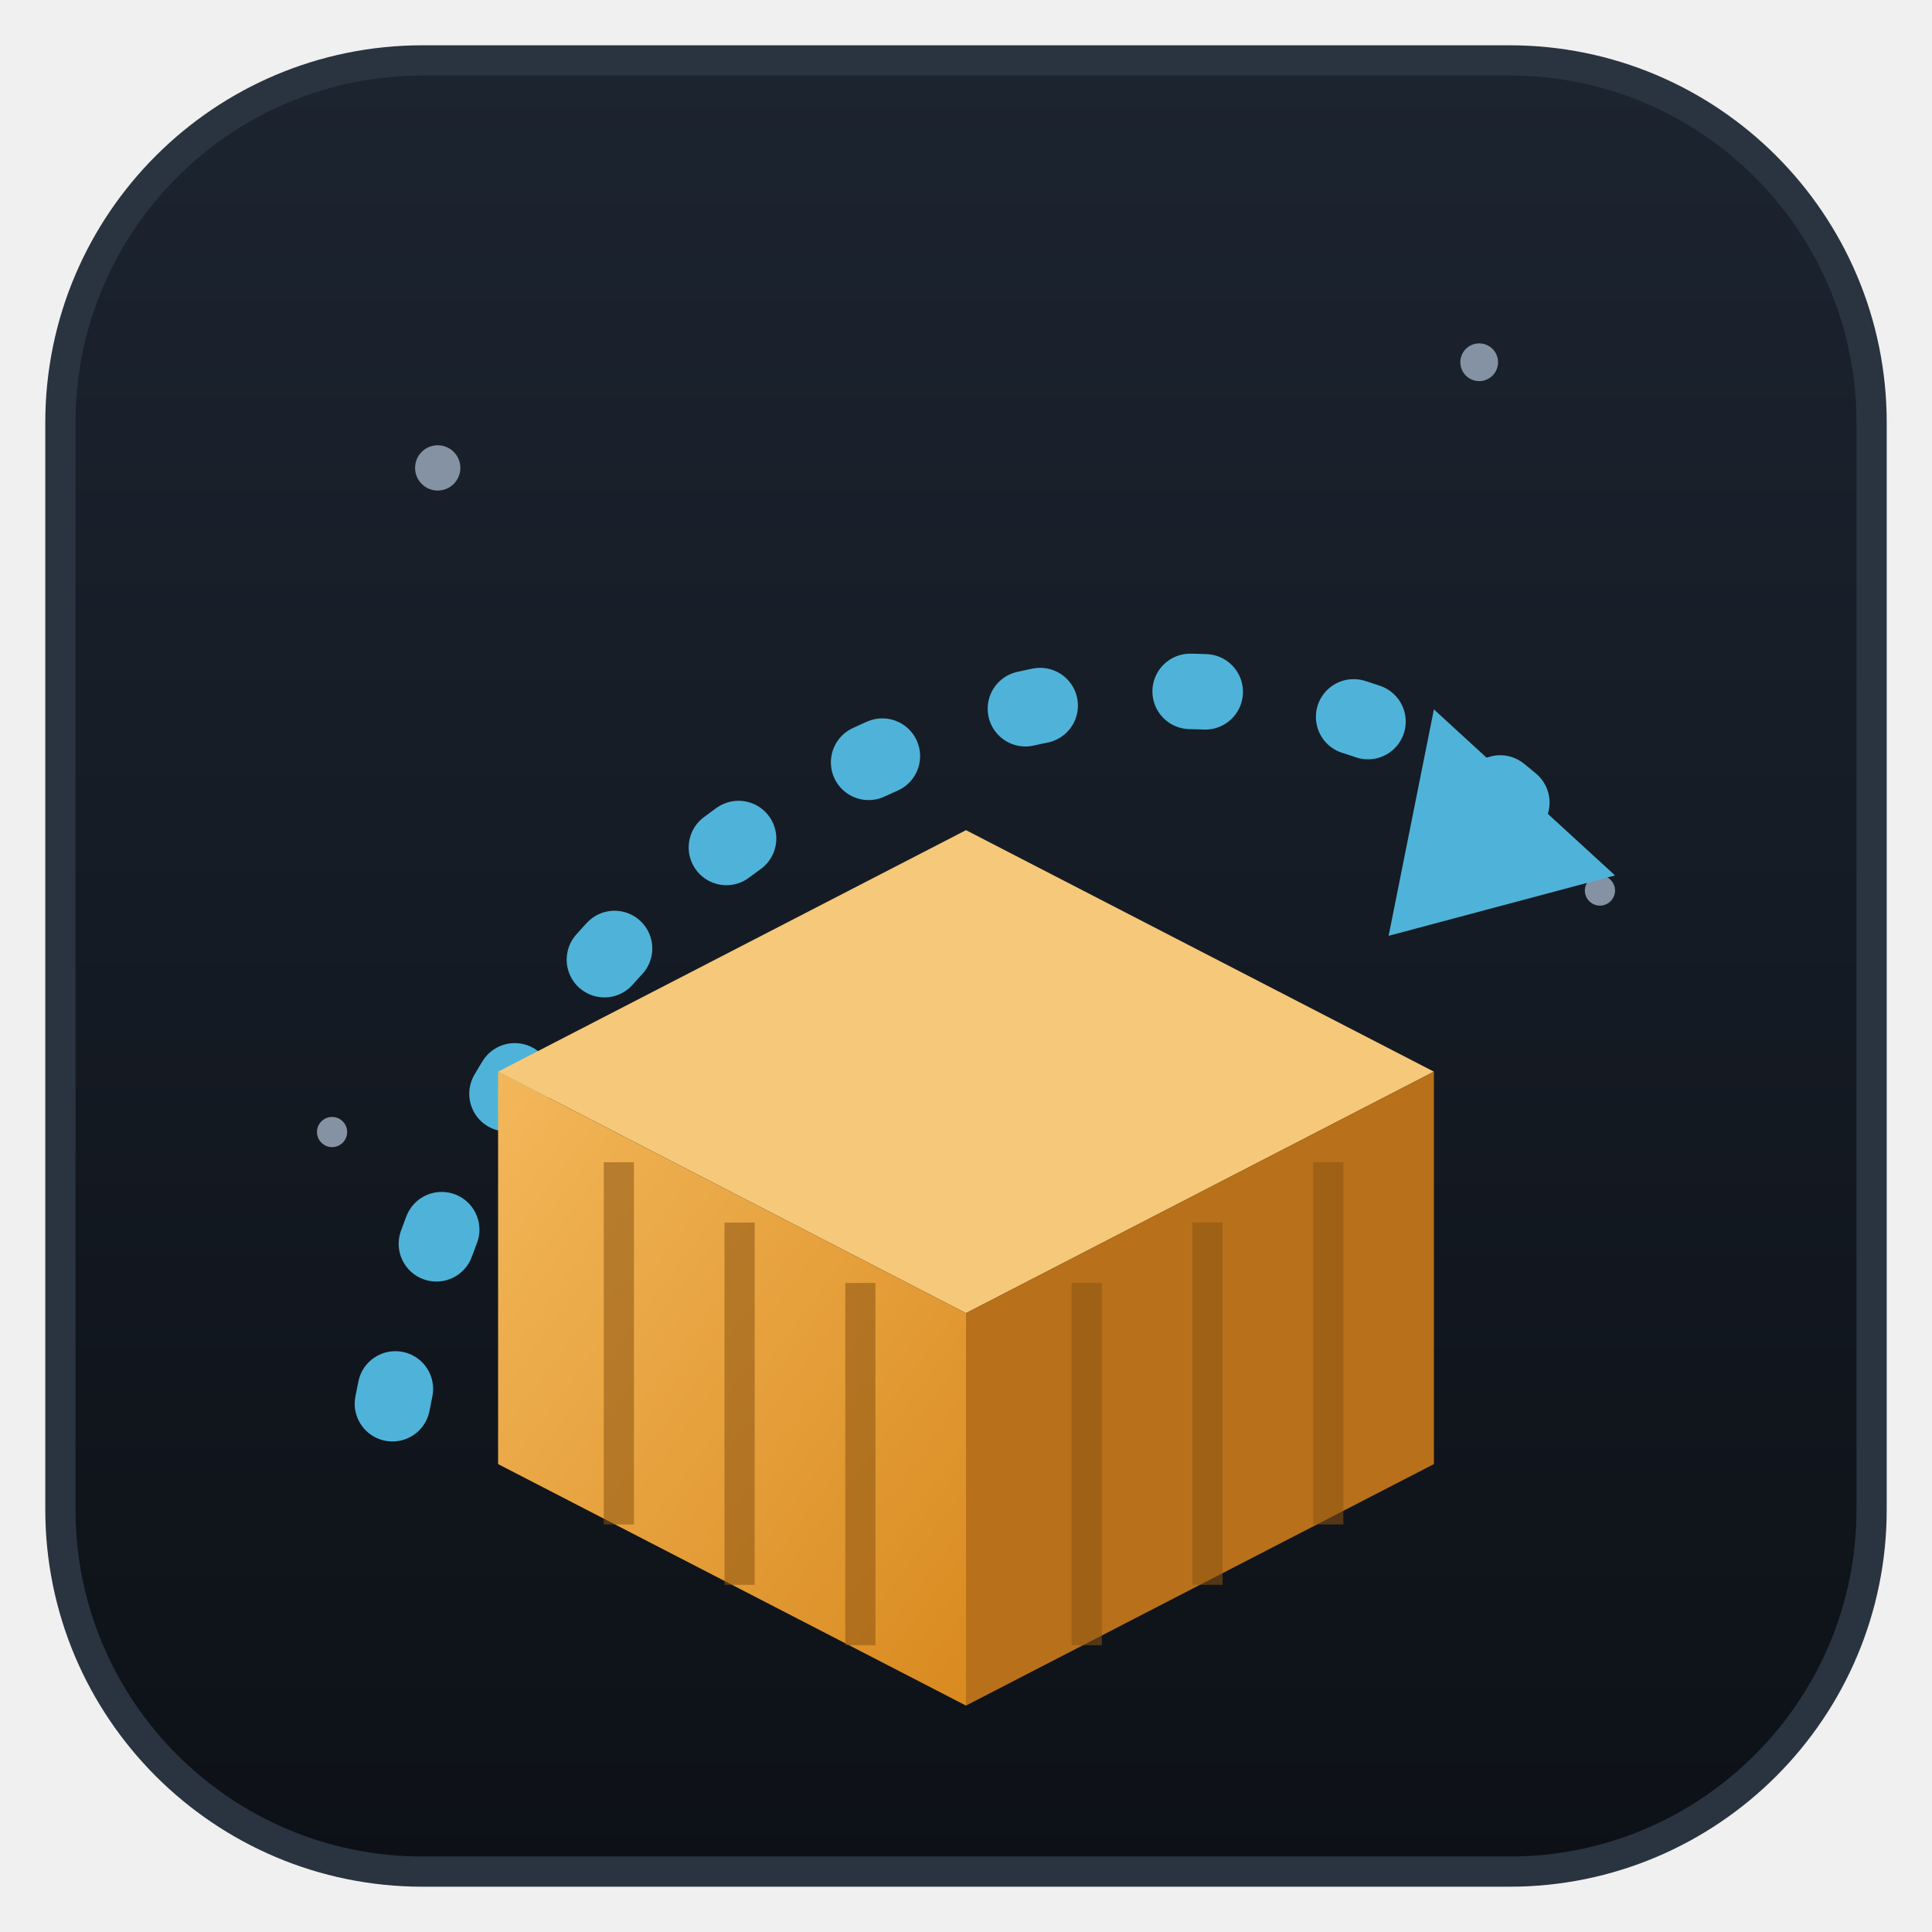
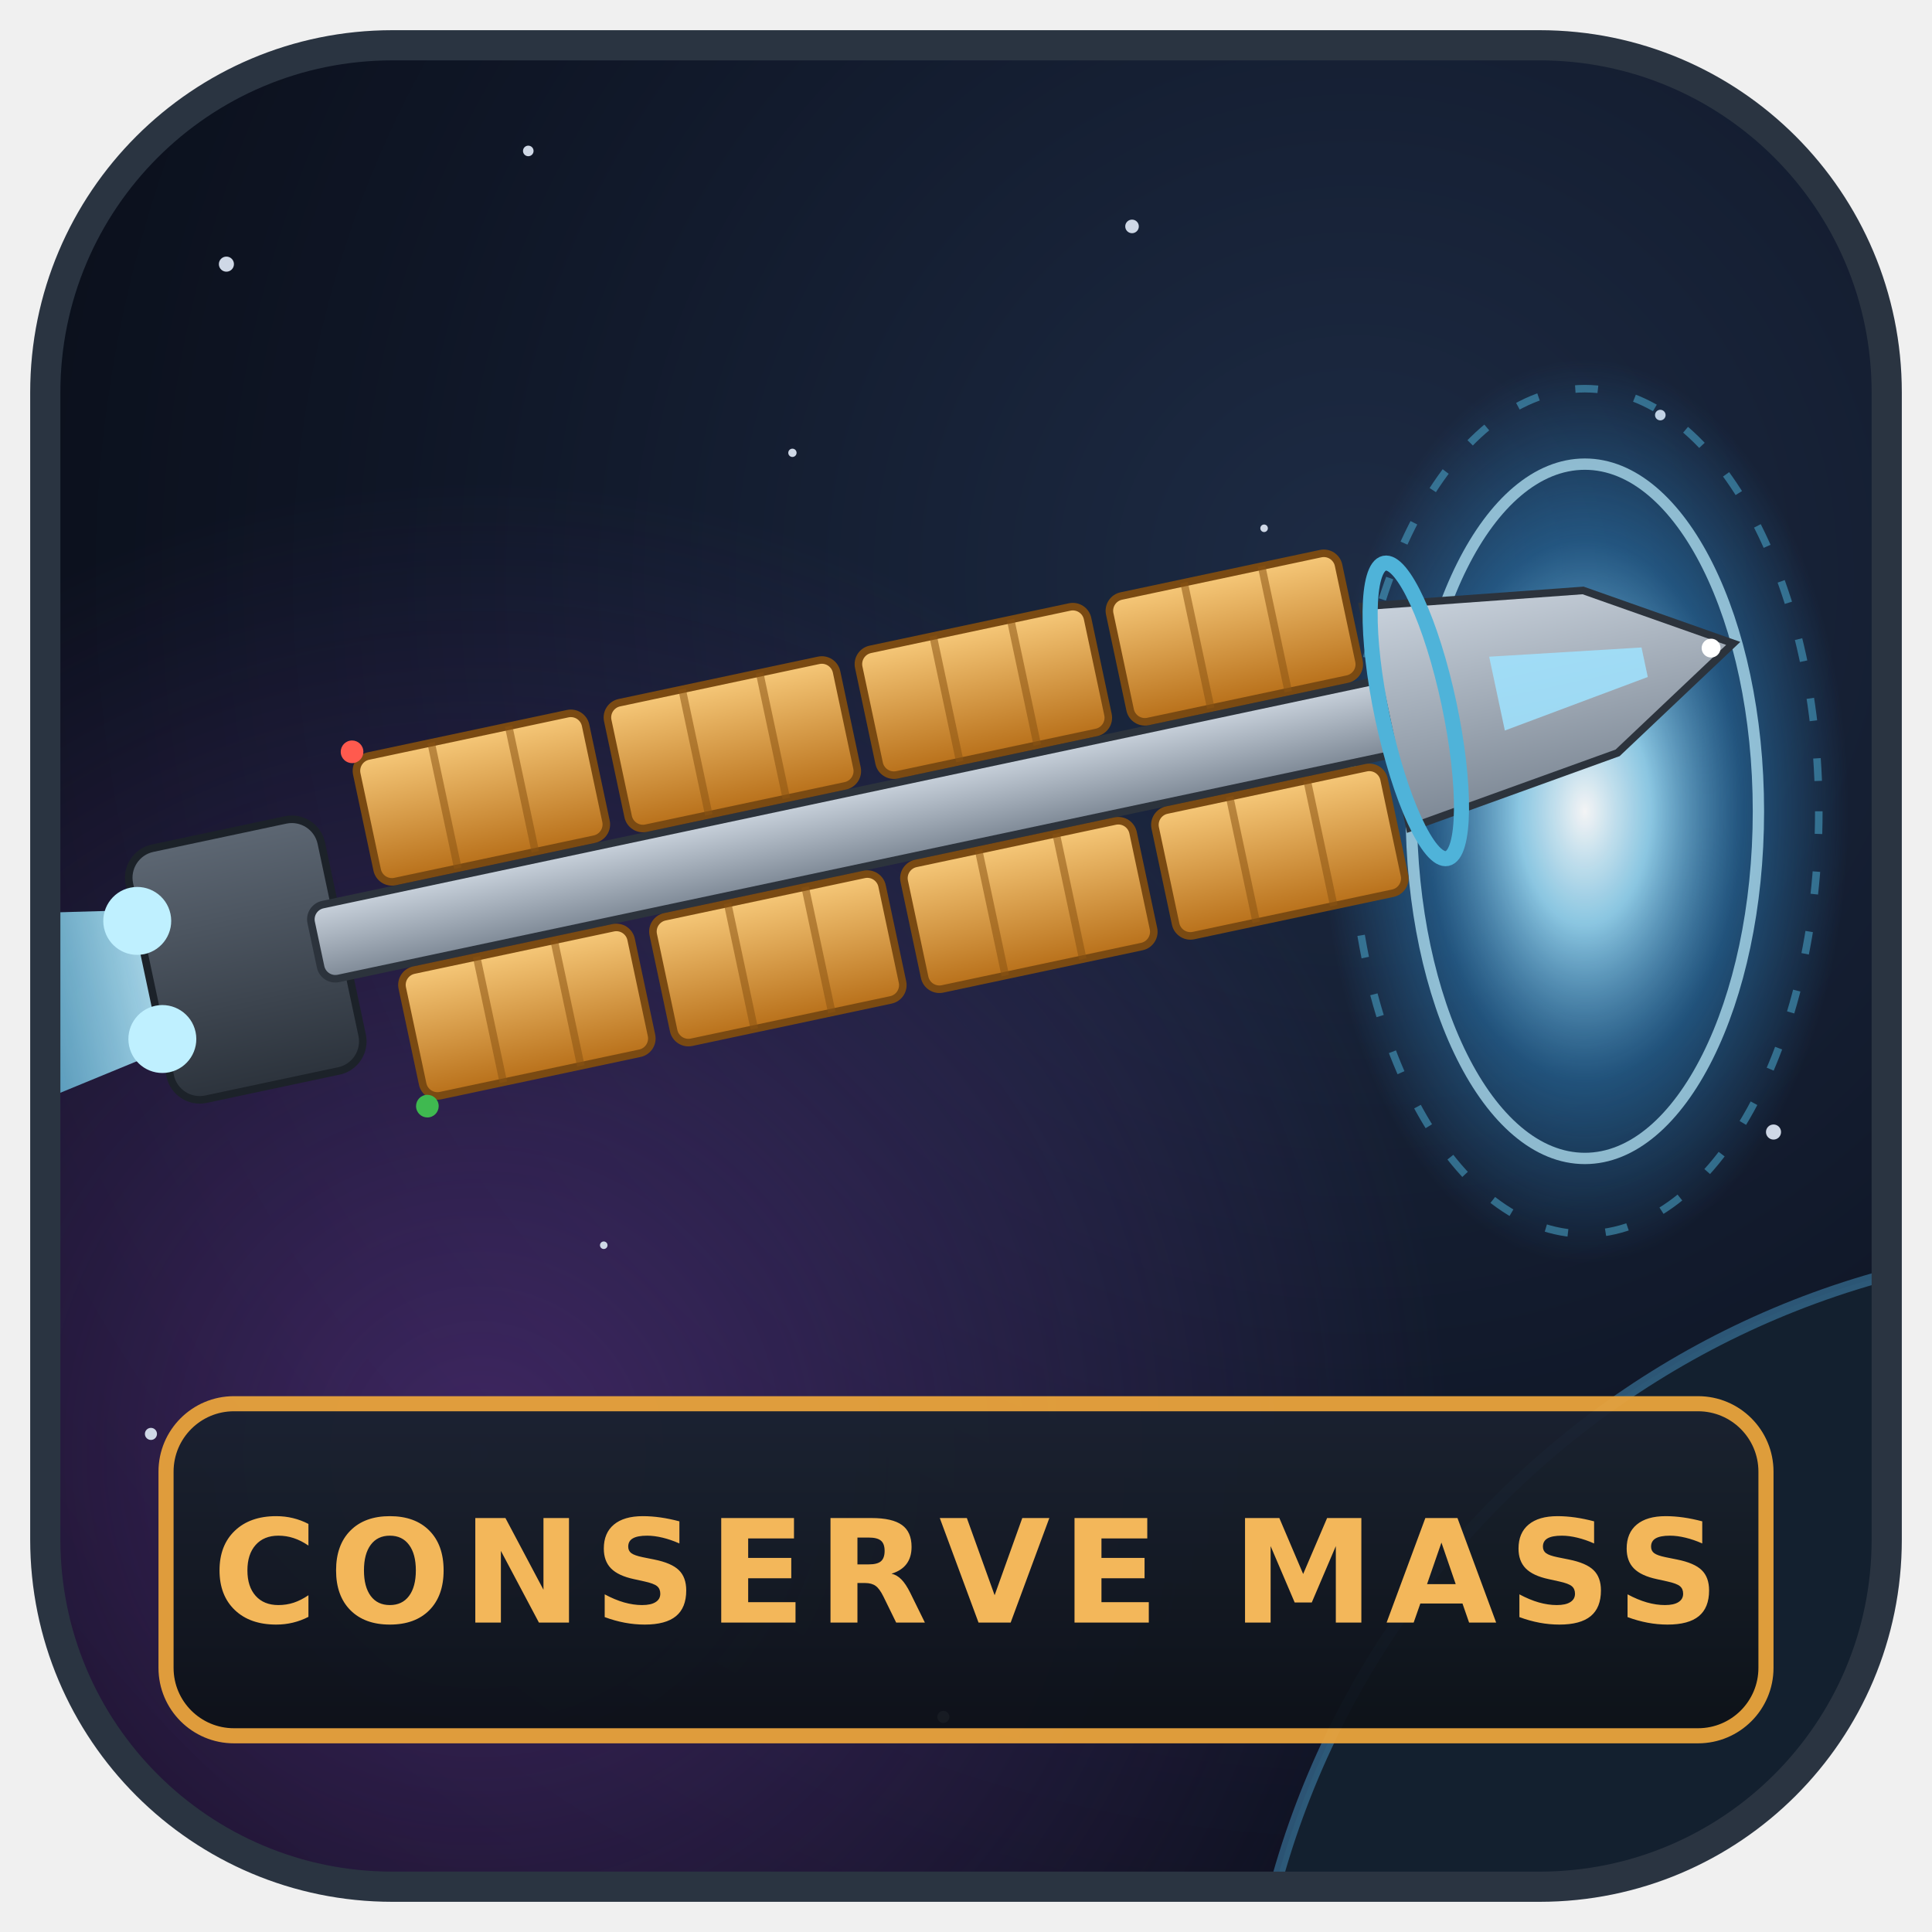
- <svg xmlns="http://www.w3.org/2000/svg" viewBox="0 0 256 256">
+ <svg xmlns="http://www.w3.org/2000/svg" viewBox="0 0 512 512">
  <defs>
-     <linearGradient id="bg" x1="0" y1="0" x2="0" y2="1">
-       <stop offset="0" stop-color="#1c2430" />
+     <radialGradient id="space" cx="0.7" cy="0.3" r="0.9">
+       <stop offset="0" stop-color="#1d2b44" />
+       <stop offset="0.55" stop-color="#0f1626" />
+       <stop offset="1" stop-color="#070a12" />
+     </radialGradient>
+     <radialGradient id="nebula" cx="0.25" cy="0.75" r="0.5">
+       <stop offset="0" stop-color="#7a3fb0" stop-opacity=".45" />
+       <stop offset="1" stop-color="#7a3fb0" stop-opacity="0" />
+     </radialGradient>
+     <radialGradient id="portal" cx="0.5" cy="0.5" r="0.5">
+       <stop offset="0" stop-color="#ffffff" stop-opacity=".95" />
+       <stop offset="0.25" stop-color="#9fe3ff" stop-opacity=".85" />
+       <stop offset="0.6" stop-color="#2f8fd1" stop-opacity=".45" />
+       <stop offset="1" stop-color="#2f8fd1" stop-opacity="0" />
+     </radialGradient>
+     <linearGradient id="hullTop" x1="0" y1="0" x2="0" y2="1">
+       <stop offset="0" stop-color="#c9d2dc" />
+       <stop offset="1" stop-color="#7d8895" />
+     </linearGradient>
+     <linearGradient id="hullSide" x1="0" y1="0" x2="0" y2="1">
+       <stop offset="0" stop-color="#5d6773" />
+       <stop offset="1" stop-color="#2c333c" />
+     </linearGradient>
+     <linearGradient id="pod" x1="0" y1="0" x2="0" y2="1">
+       <stop offset="0" stop-color="#f6c879" />
+       <stop offset="1" stop-color="#b8701a" />
+     </linearGradient>
+     <linearGradient id="thrust" x1="1" y1="0" x2="0" y2="0">
+       <stop offset="0" stop-color="#bff0ff" />
+       <stop offset="0.4" stop-color="#4fb3d9" stop-opacity=".8" />
+       <stop offset="1" stop-color="#4fb3d9" stop-opacity="0" />
+     </linearGradient>
+     <linearGradient id="plate" x1="0" y1="0" x2="0" y2="1">
+       <stop offset="0" stop-color="#1a2230" />
      <stop offset="1" stop-color="#0d1117" />
    </linearGradient>
-     <linearGradient id="amber" x1="0" y1="0" x2="1" y2="1">
-       <stop offset="0" stop-color="#f3b75a" />
-       <stop offset="1" stop-color="#d98a1f" />
-     </linearGradient>
+     <clipPath id="frame">
+       <rect x="12" y="12" width="488" height="488" rx="92" />
+     </clipPath>
  </defs>
-   <rect x="8" y="8" width="240" height="240" rx="48" fill="url(#bg)" stroke="#2a3441" stroke-width="4" />
-   <circle cx="58" cy="62" r="3" fill="#8592a3" />
-   <circle cx="196" cy="48" r="2.5" fill="#8592a3" />
-   <circle cx="212" cy="118" r="2" fill="#8592a3" />
-   <circle cx="44" cy="150" r="2" fill="#8592a3" />
-   <path d="M52 186 C 70 92, 170 70, 206 112" fill="none" stroke="#4fb3d9" stroke-width="10" stroke-linecap="round" stroke-dasharray="2 20" />
-   <path d="M190 94 L214 116 L184 124 Z" fill="#4fb3d9" />
-   <g transform="translate(128 160)">
-     <path d="M-62 -18 L0 -50 L62 -18 L0 14 Z" fill="#f6c879" />
-     <path d="M-62 -18 L0 14 L0 66 L-62 34 Z" fill="url(#amber)" />
-     <path d="M62 -18 L0 14 L0 66 L62 34 Z" fill="#b8701a" />
-     <g stroke="#8a5313" stroke-width="4" opacity=".55">
-       <line x1="-46" y1="-6" x2="-46" y2="42" />
-       <line x1="-30" y1="2" x2="-30" y2="50" />
-       <line x1="-14" y1="10" x2="-14" y2="58" />
-       <line x1="16" y1="10" x2="16" y2="58" />
-       <line x1="32" y1="2" x2="32" y2="50" />
-       <line x1="48" y1="-6" x2="48" y2="42" />
+   <g clip-path="url(#frame)">
+     <rect width="512" height="512" fill="url(#space)" />
+     <rect width="512" height="512" fill="url(#nebula)" />
+     <g fill="#cfd8e6">
+       <circle cx="60" cy="70" r="2" />
+       <circle cx="140" cy="40" r="1.4" />
+       <circle cx="300" cy="60" r="1.8" />
+       <circle cx="440" cy="110" r="1.4" />
+       <circle cx="470" cy="300" r="2" />
+       <circle cx="90" cy="250" r="1.3" />
+       <circle cx="40" cy="380" r="1.6" />
+       <circle cx="210" cy="120" r="1.1" />
+       <circle cx="380" cy="420" r="1.3" />
+       <circle cx="250" cy="455" r="1.6" />
+       <circle cx="160" cy="330" r="1" />
+       <circle cx="335" cy="140" r="1" />
    </g>
+     <circle cx="560" cy="560" r="230" fill="#13202f" />
+     <circle cx="560" cy="560" r="230" fill="none" stroke="#3d7fa8" stroke-width="3" opacity=".6" />
+     <ellipse cx="420" cy="215" rx="70" ry="120" fill="url(#portal)" />
+     <ellipse cx="420" cy="215" rx="46" ry="92" fill="none" stroke="#bff0ff" stroke-width="3" opacity=".7" />
+     <ellipse cx="420" cy="215" rx="62" ry="112" fill="none" stroke="#4fb3d9" stroke-width="2" opacity=".5" stroke-dasharray="6 10" />
+     <g transform="translate(250 215) rotate(-12)">
+       <path d="M-210 -18 L-330 -40 L-330 40 L-210 18 Z" fill="url(#thrust)" opacity=".9" />
+       <rect x="-215" y="-34" width="52" height="68" rx="8" fill="url(#hullSide)" stroke="#1c2229" stroke-width="2" />
+       <circle cx="-215" cy="-16" r="9" fill="#bff0ff" />
+       <circle cx="-215" cy="16" r="9" fill="#bff0ff" />
+       <rect x="-170" y="-10" width="330" height="20" rx="4" fill="url(#hullTop)" stroke="#2c333c" stroke-width="2" />
+       <g stroke="#7a4a12" stroke-width="2">
+         <rect x="-150" y="-46" width="62" height="34" rx="4" fill="url(#pod)" />
+         <rect x="-82" y="-46" width="62" height="34" rx="4" fill="url(#pod)" />
+         <rect x="-14" y="-46" width="62" height="34" rx="4" fill="url(#pod)" />
+         <rect x="54" y="-46" width="62" height="34" rx="4" fill="url(#pod)" />
+         <rect x="-150" y="12" width="62" height="34" rx="4" fill="url(#pod)" />
+         <rect x="-82" y="12" width="62" height="34" rx="4" fill="url(#pod)" />
+         <rect x="-14" y="12" width="62" height="34" rx="4" fill="url(#pod)" />
+         <rect x="54" y="12" width="62" height="34" rx="4" fill="url(#pod)" />
+       </g>
+       <g stroke="#8a5313" stroke-width="2" opacity=".55">
+         <line x1="-129" y1="-46" x2="-129" y2="-12" />
+         <line x1="-108" y1="-46" x2="-108" y2="-12" />
+         <line x1="-61" y1="-46" x2="-61" y2="-12" />
+         <line x1="-40" y1="-46" x2="-40" y2="-12" />
+         <line x1="7" y1="-46" x2="7" y2="-12" />
+         <line x1="28" y1="-46" x2="28" y2="-12" />
+         <line x1="75" y1="-46" x2="75" y2="-12" />
+         <line x1="96" y1="-46" x2="96" y2="-12" />
+         <line x1="-129" y1="12" x2="-129" y2="46" />
+         <line x1="-108" y1="12" x2="-108" y2="46" />
+         <line x1="-61" y1="12" x2="-61" y2="46" />
+         <line x1="-40" y1="12" x2="-40" y2="46" />
+         <line x1="7" y1="12" x2="7" y2="46" />
+         <line x1="28" y1="12" x2="28" y2="46" />
+         <line x1="75" y1="12" x2="75" y2="46" />
+         <line x1="96" y1="12" x2="96" y2="46" />
+       </g>
+       <path d="M120 -30 L178 -22 L214 0 L178 22 L120 30 Z" fill="url(#hullTop)" stroke="#2c333c" stroke-width="2" />
+       <path d="M150 -10 L190 -4 L190 4 L150 10 Z" fill="#9fe3ff" opacity=".85" />
+       <ellipse cx="128" cy="0" rx="9" ry="40" fill="none" stroke="#4fb3d9" stroke-width="4" />
+       <circle cx="-150" cy="-48" r="3" fill="#ff5a4e" />
+       <circle cx="-150" cy="48" r="3" fill="#3fb950" />
+       <circle cx="208" cy="0" r="2.5" fill="#ffffff" />
+     </g>
+     <rect x="44" y="372" width="424" height="88" rx="18" fill="url(#plate)" stroke="#e8a33c" stroke-width="4" opacity=".95" />
+     <text x="256" y="430" text-anchor="middle" font-family="DejaVu Sans, Verdana, Arial, sans-serif" font-weight="700" font-size="38" letter-spacing="3" textLength="372" lengthAdjust="spacingAndGlyphs" fill="#f3b75a">CONSERVE MASS</text>
  </g>
+   <rect x="12" y="12" width="488" height="488" rx="92" fill="none" stroke="#2a3441" stroke-width="8" />
</svg>
